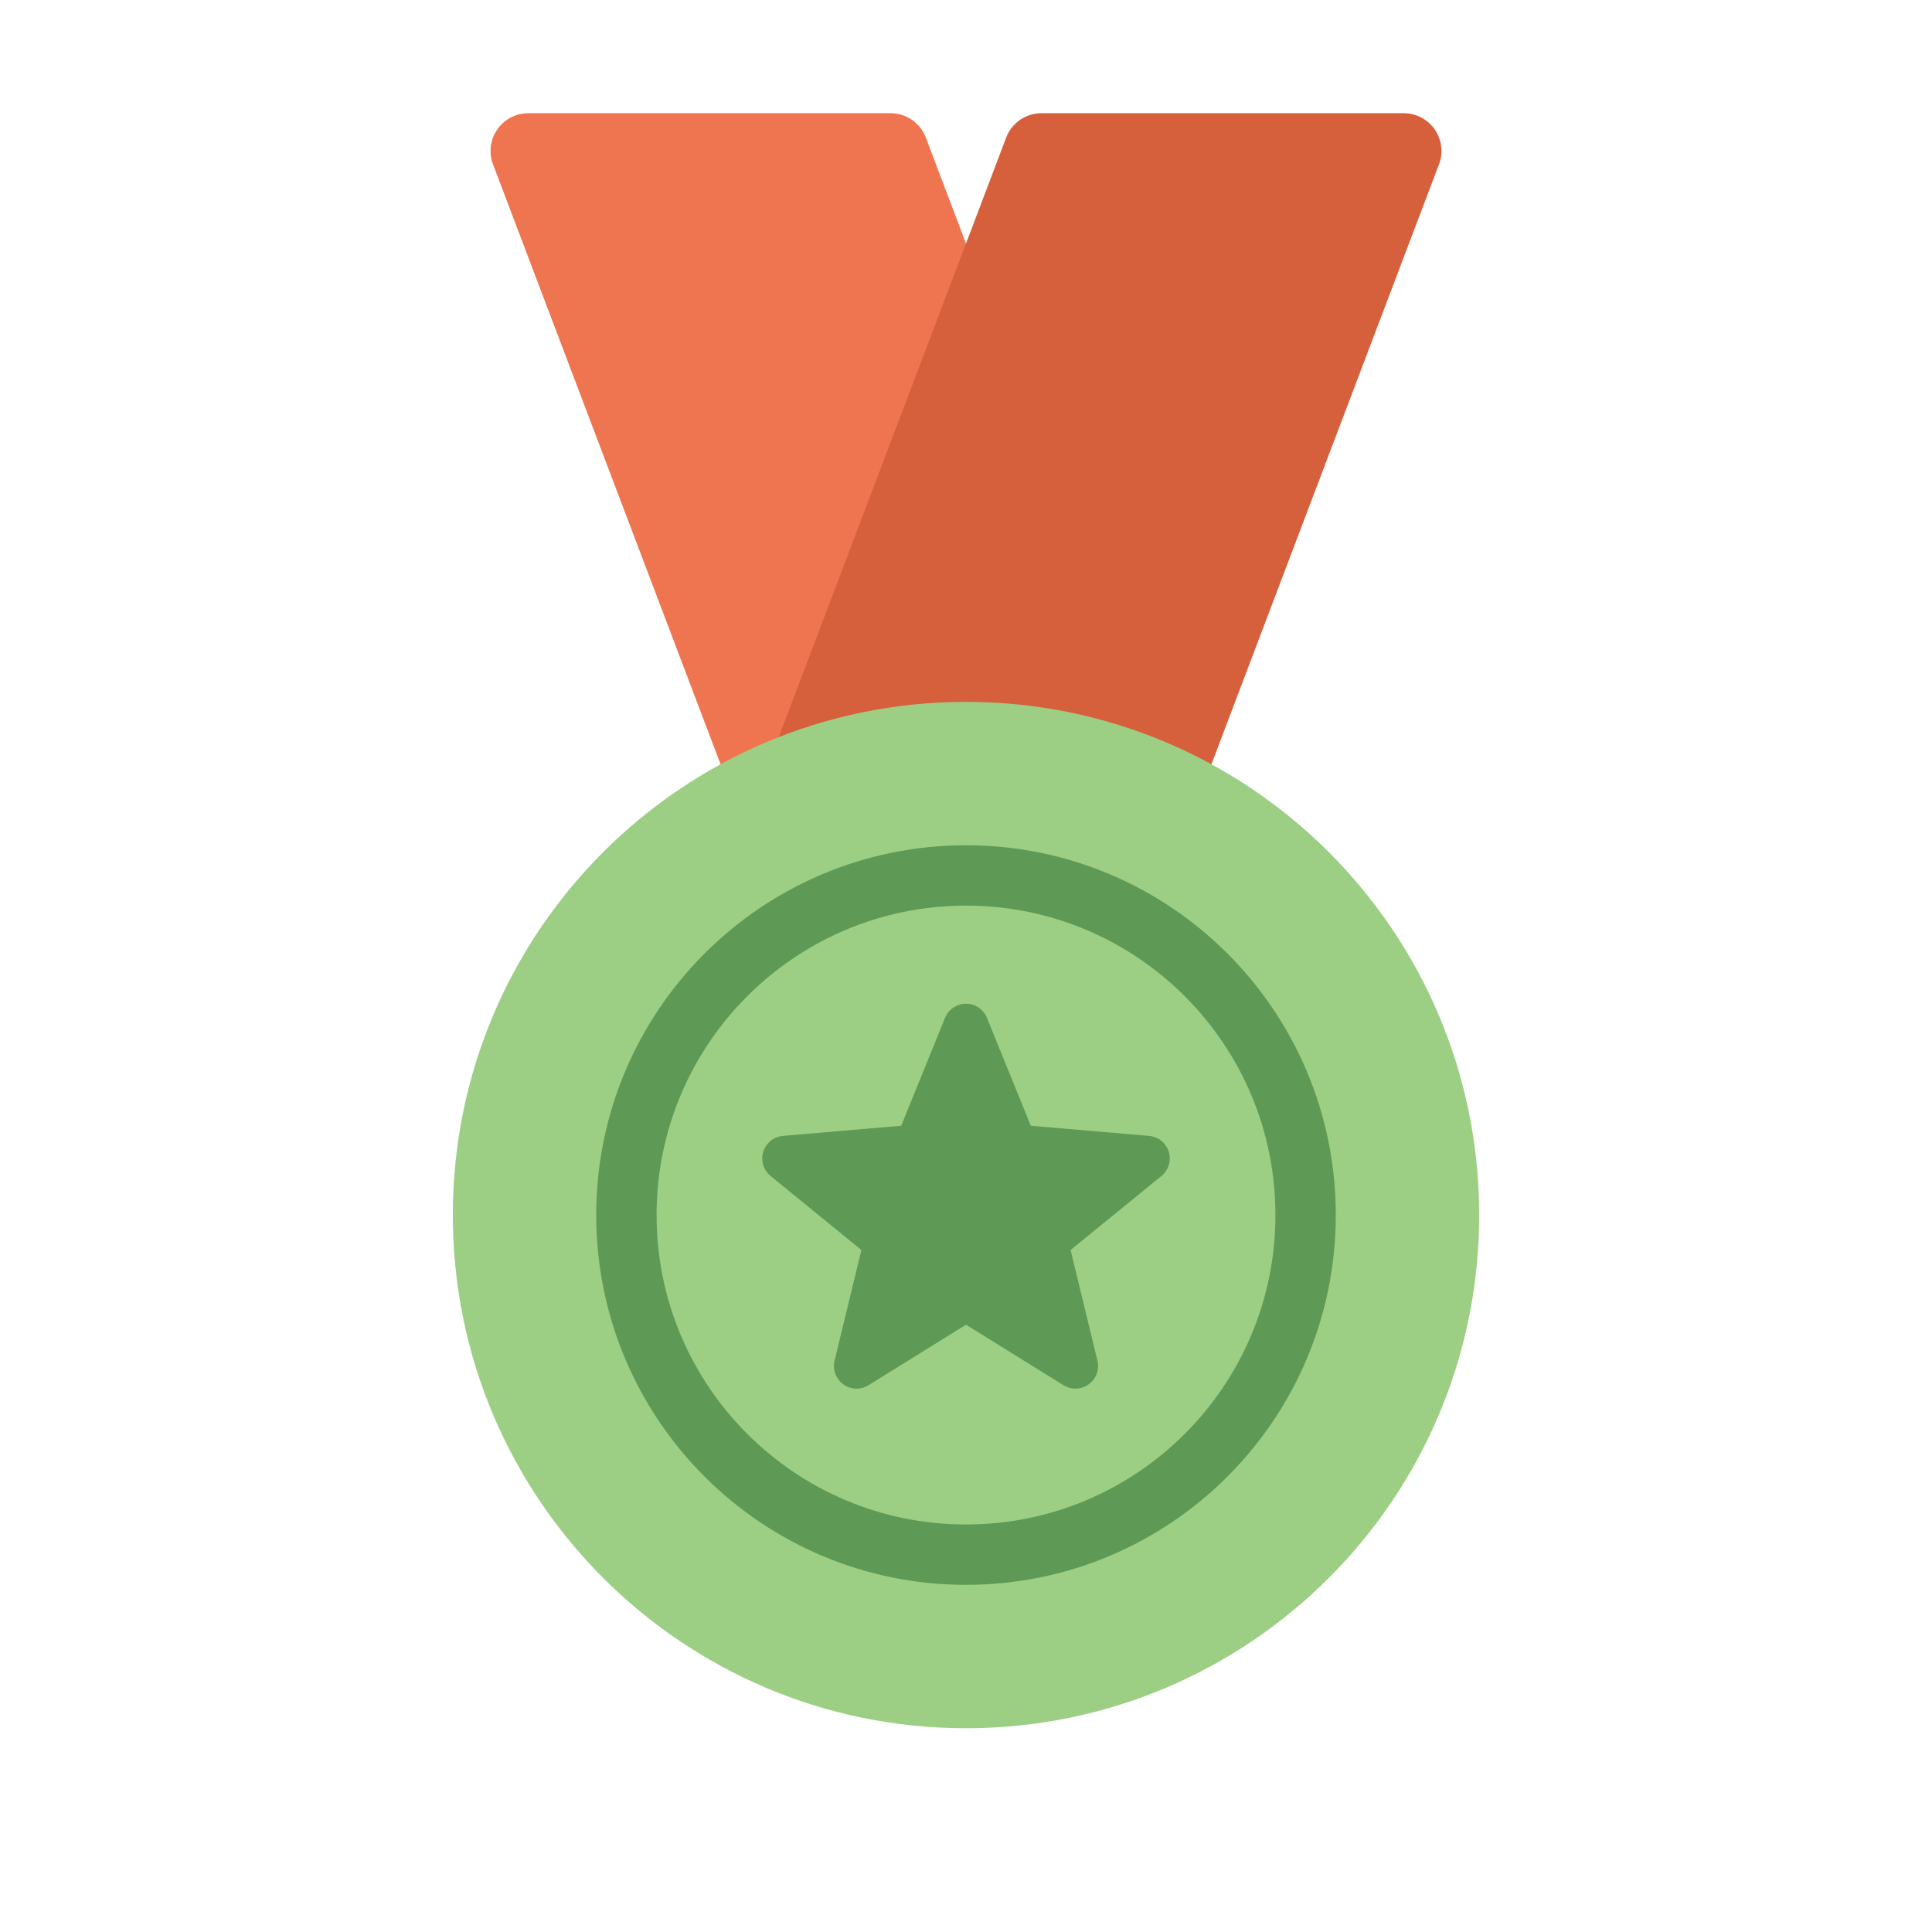
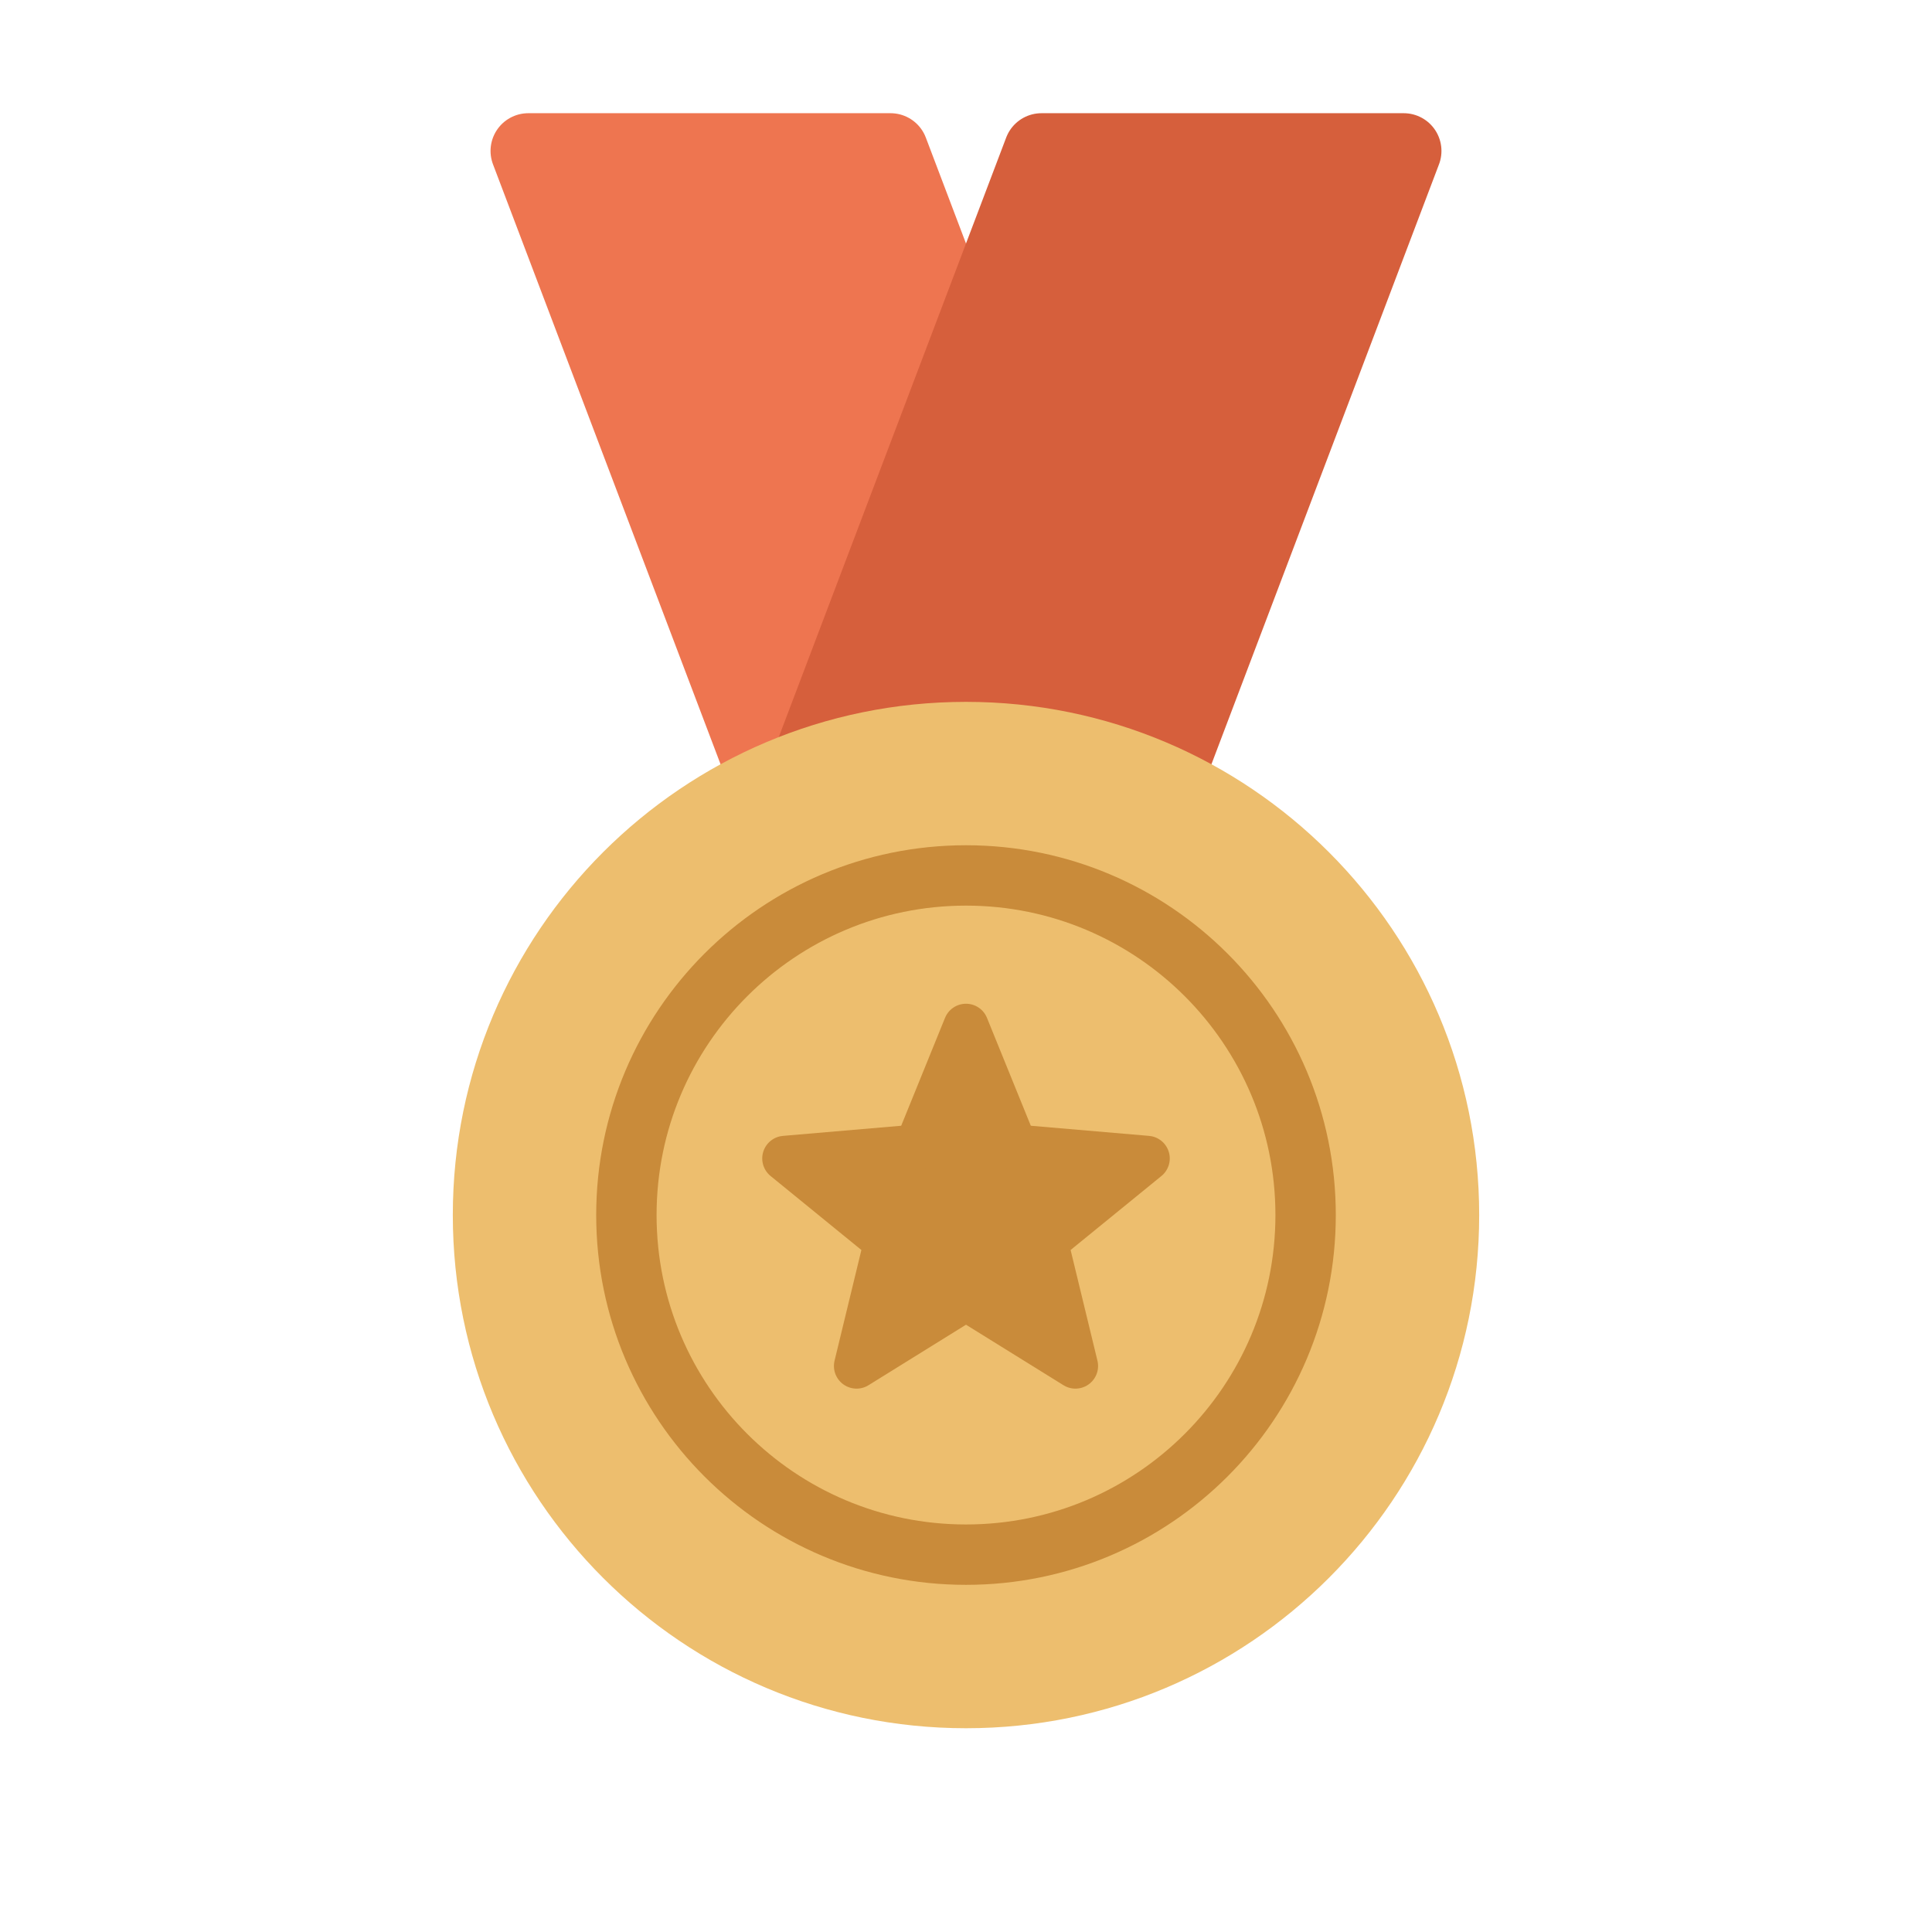
<svg xmlns="http://www.w3.org/2000/svg" viewBox="0 0 512 512">
  <path d="M140 40 H236 L302 214 H206 Z" fill="#EE7550" stroke="#EE7550" stroke-width="20" stroke-linejoin="round" />
  <path d="M372 40 H276 L210 214 H306 Z" fill="#D65F3C" stroke="#D65F3C" stroke-width="20" stroke-linejoin="round" />
-   <circle cx="256" cy="322" r="136" fill="#9CCF84" />
-   <circle cx="256" cy="322" r="90" fill="none" stroke="#5E9A55" stroke-width="16" />
-   <polygon points="256 272 269 304 304 307 277 329 285 362 256 344 227 362 235 329 208 307 243 304" fill="#5E9A55" stroke="#5E9A55" stroke-width="12" stroke-linejoin="round" />
+   <circle cx="256" cy="322" r="136" fill="#EDBE6E" />
+   <circle cx="256" cy="322" r="90" fill="none" stroke="#C98B3A" stroke-width="16" />
+   <polygon points="256 272 269 304 304 307 277 329 285 362 256 344 227 362 235 329 208 307 243 304" fill="#C98B3A" stroke="#C98B3A" stroke-width="12" stroke-linejoin="round" />
</svg>
